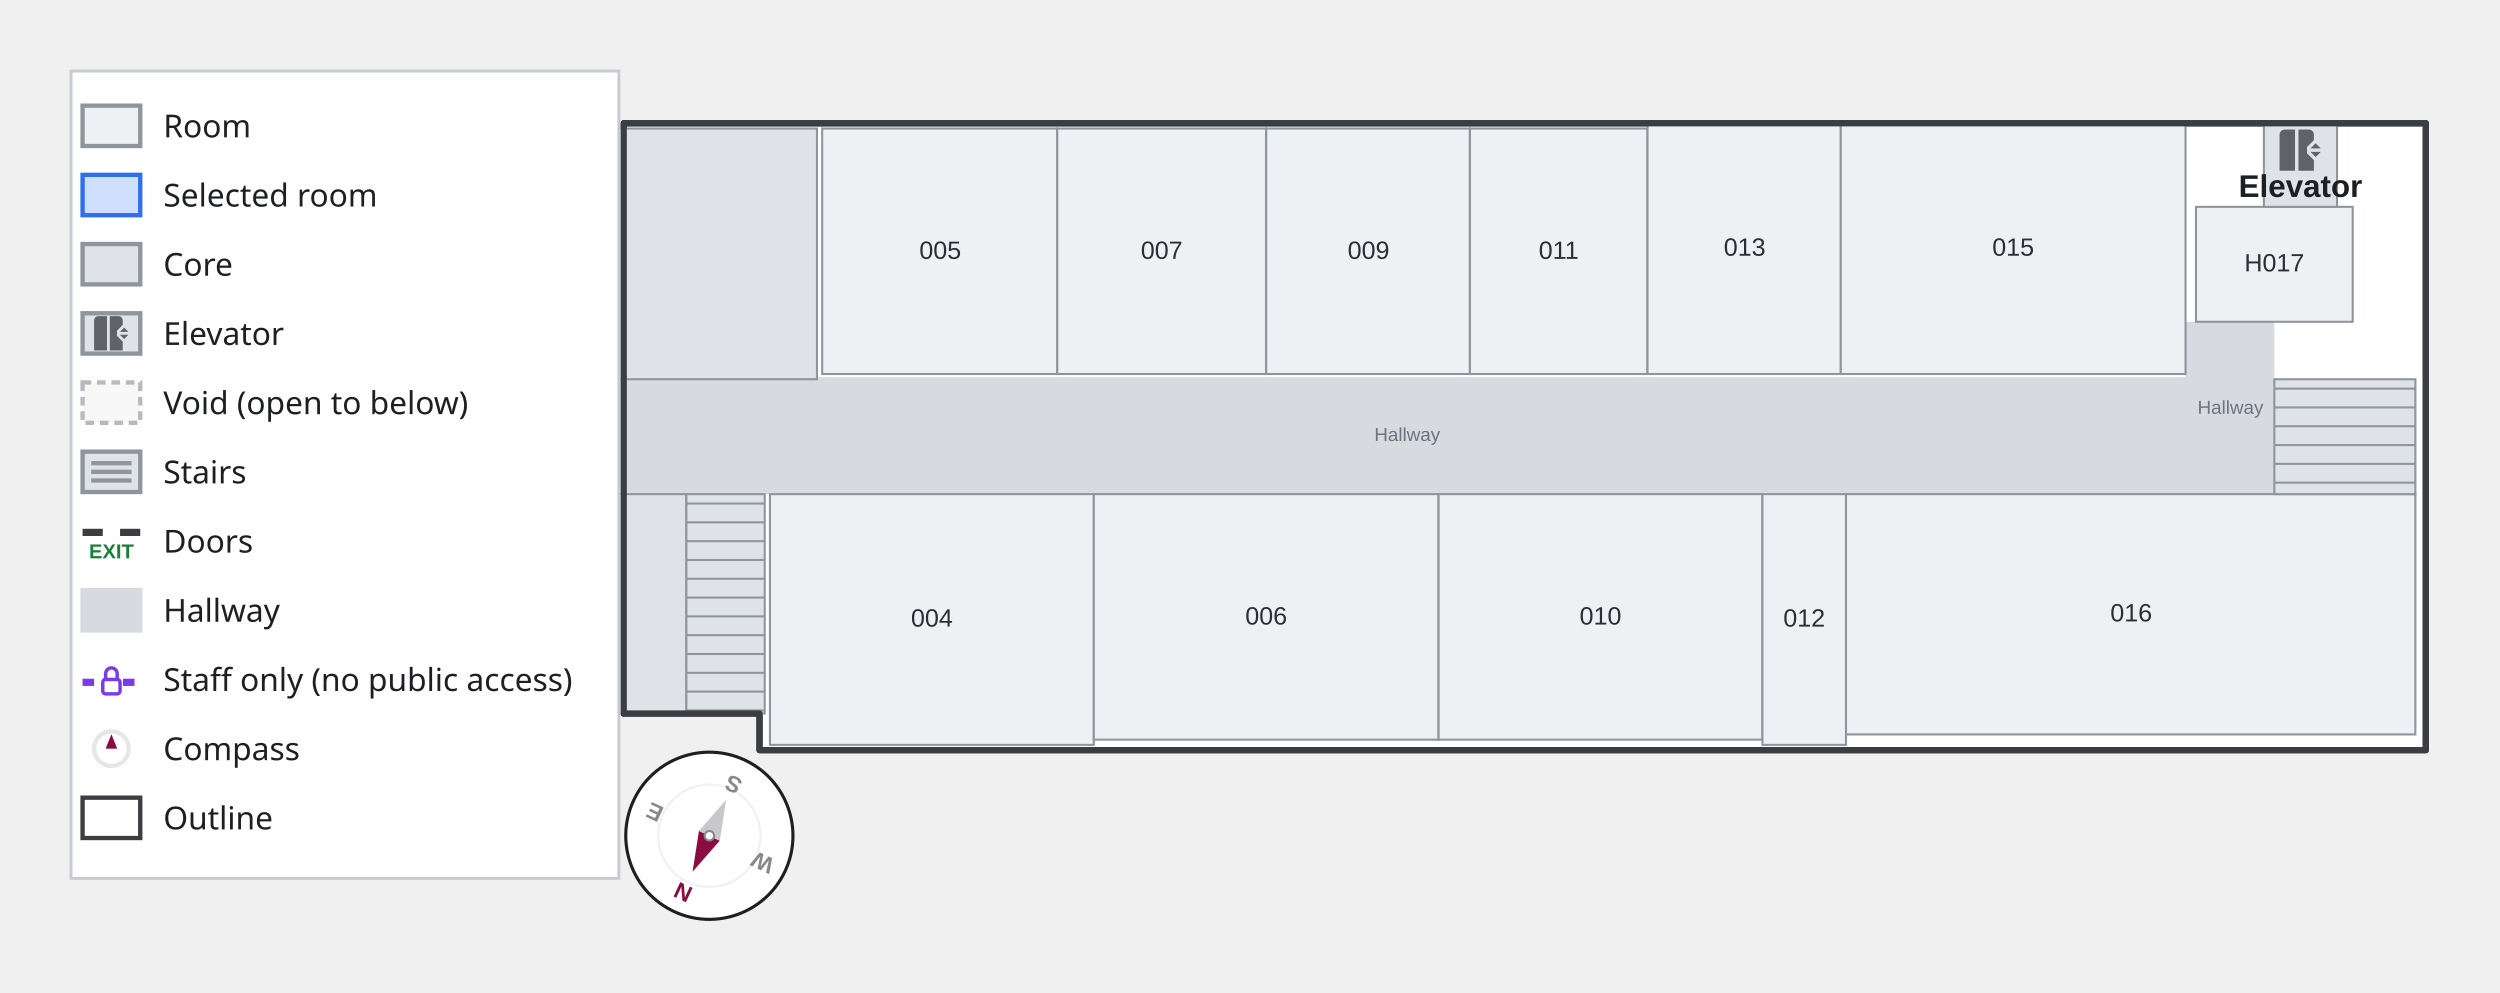
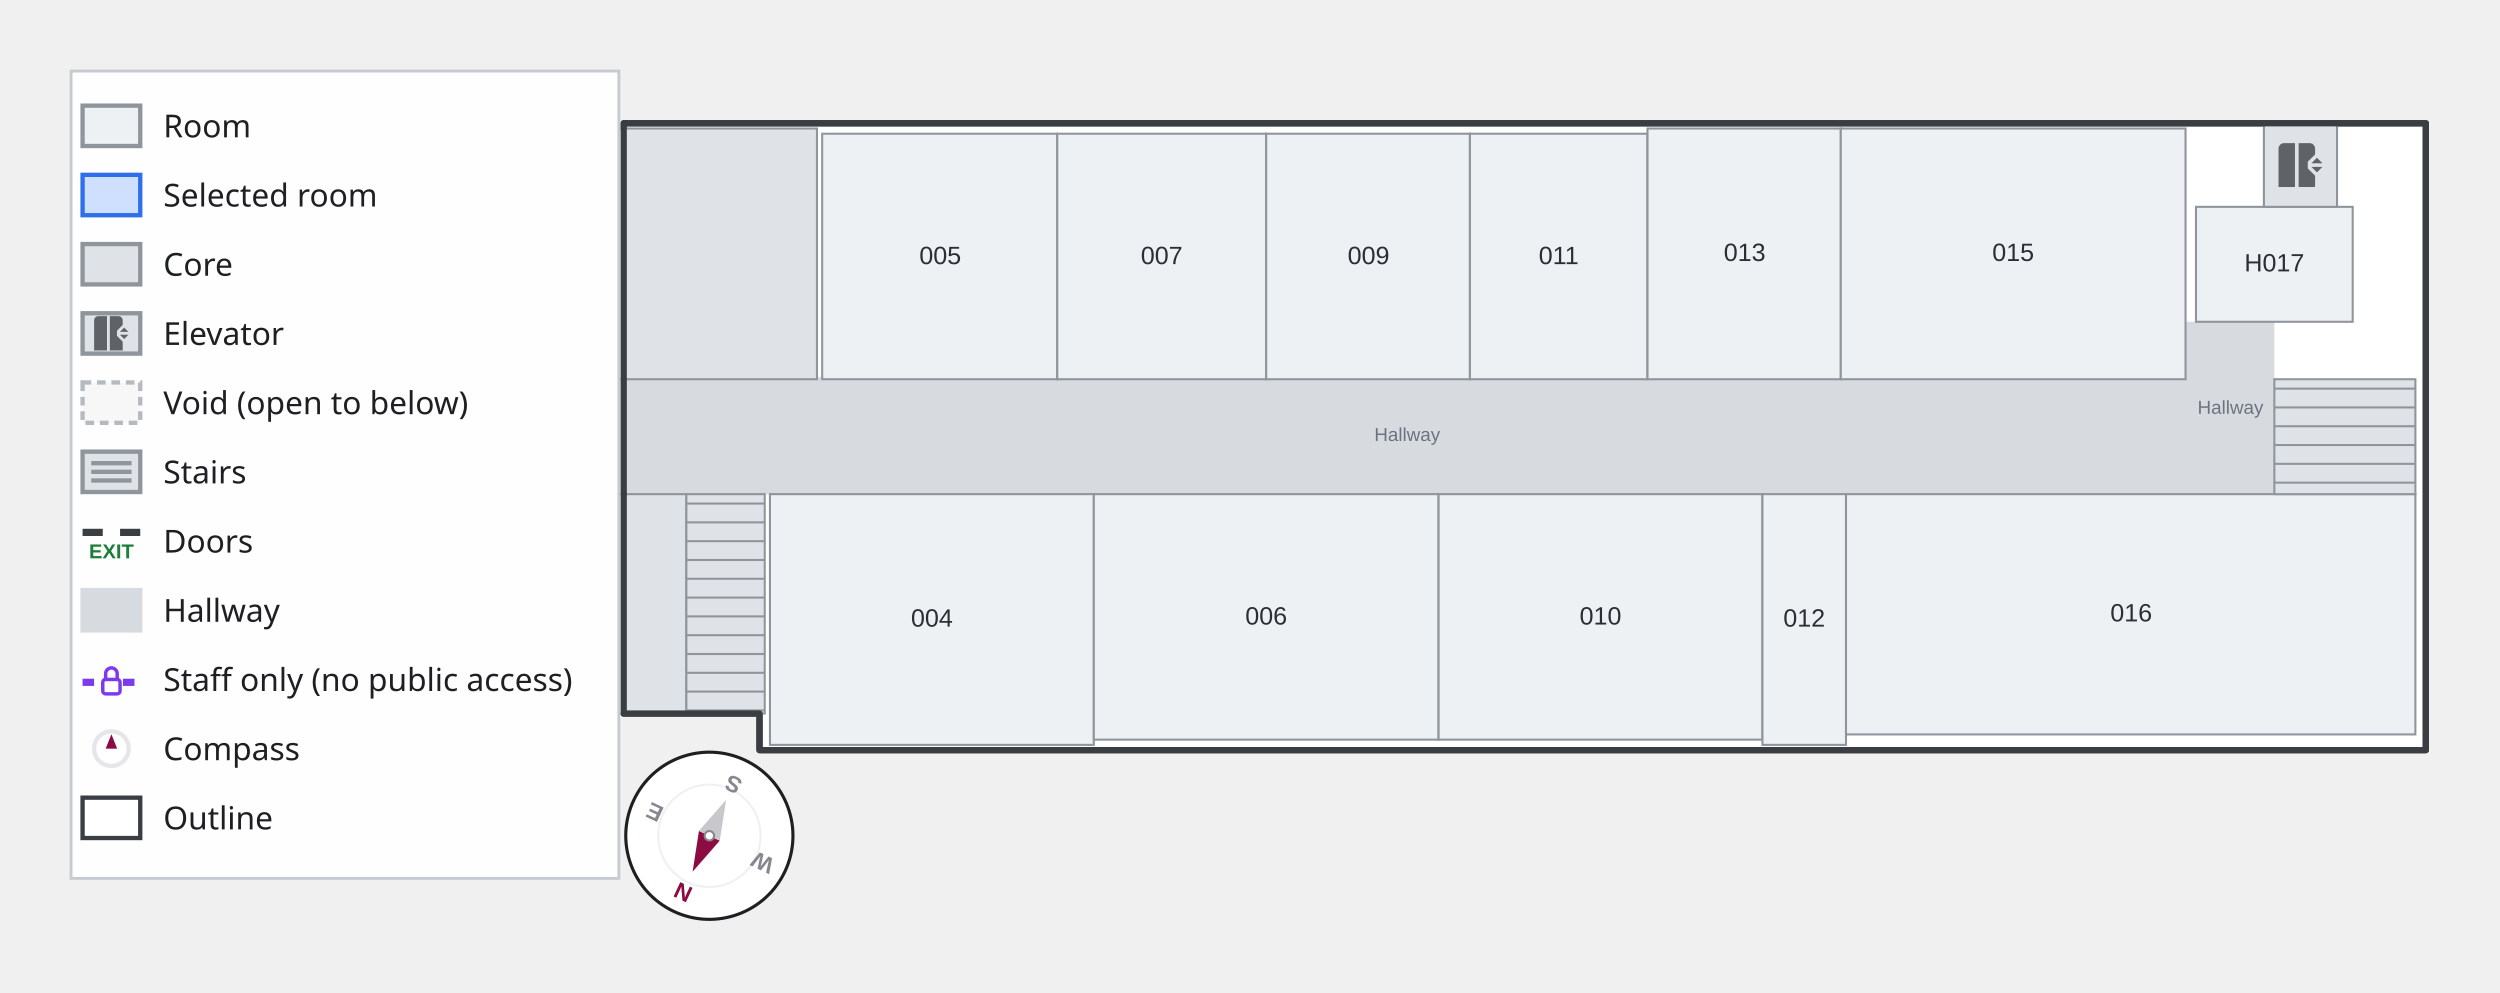
<svg xmlns="http://www.w3.org/2000/svg" viewBox="-572 -108 2393 950" font-family="-apple-system, 'SF Pro Text', 'Helvetica Neue', Arial, sans-serif">
  <style>
    .floor { fill: #ffffff; stroke: #3a3d42; stroke-width: 6; stroke-linejoin: round; }
    .room  { fill: #eef1f4; stroke: #8f959c; stroke-width: 2; }
    .ours  { fill: #f5e3ea; stroke: #8f959c; stroke-width: 2; }
    .core  { fill: #dfe3e8; stroke: #8f959c; stroke-width: 2; }
    .void  { fill: #f7f7f8; stroke: #b5bac0; stroke-width: 2; stroke-dasharray: 10 8; }
    .dim   { fill: #8a8f96; text-anchor: middle; dominant-baseline: middle; }
    .stair { stroke: #8f959c; stroke-width: 2; }
    .hall  { fill: #d7dbe0; stroke: none; }
    .hall-lbl { fill: #6b7280; font-size: 18px; text-anchor: middle; dominant-baseline: middle; }
    .authwall { stroke: #7c3aed; stroke-width: 6; stroke-dasharray: 10 8; }
    .door  { stroke: #ffffff; stroke-width: 10; }
    .lbl   { fill: #2b2e33; font-size: 24px; text-anchor: middle; dominant-baseline: middle; }
    .lblS  { fill: #2b2e33; font-size: 19px; text-anchor: middle; dominant-baseline: middle; }
    .name  { fill: #1d1f23; font-size: 30px; font-weight: 700; text-anchor: middle; dominant-baseline: middle; }
    .exit  { fill: #1a7f37; font-size: 20px; font-weight: 700; text-anchor: middle; dominant-baseline: middle; }
    .compass-letter { font-size: 22px; font-weight: 600; fill: #8a8690; text-anchor: middle; }
    .compass-north  { fill: #8C0B42; }
    .floor-edge { fill:none; stroke:#3a3d42; stroke-width:6; stroke-linejoin:round; }
  </style>
  <polygon class="floor" points="25,10 25,575 155,575 155,610 1750,610 1750,10" />
  <rect class="hall" x="20" y="253" width="1509" height="112" />
  <text class="hall-lbl" x="775" y="309">Hallway</text>
  <rect class="hall" x="1520" y="200" width="85" height="165" />
  <text class="hall-lbl" x="1563" y="283">Hallway</text>
-   <rect class="room" x="215" y="15" width="225" height="235" />
-   <text class="lbl" x="328" y="133">005</text>
-   <rect class="room" x="440" y="15" width="200" height="235" />
-   <text class="lbl" x="540" y="133">007</text>
-   <rect class="room" x="640" y="15" width="195" height="235" />
-   <text class="lbl" x="738" y="133">009</text>
-   <rect class="room" x="835" y="15" width="170" height="235" />
-   <text class="lbl" x="920" y="133">011</text>
-   <rect class="room" x="1005" y="10" width="185" height="240" />
-   <text class="lbl" x="1098" y="130">013</text>
-   <rect class="room" x="1190" y="10" width="330" height="240" />
-   <text class="lbl" x="1355" y="130">015</text>
+   <rect class="room" x="215" y="20" width="225" height="235" />
+   <text class="lbl" x="328" y="138">005</text>
+   <rect class="room" x="440" y="20" width="200" height="235" />
+   <text class="lbl" x="540" y="138">007</text>
+   <rect class="room" x="640" y="20" width="195" height="235" />
+   <text class="lbl" x="738" y="138">009</text>
+   <rect class="room" x="835" y="20" width="170" height="235" />
+   <text class="lbl" x="920" y="138">011</text>
+   <rect class="room" x="1005" y="15" width="185" height="240" />
+   <text class="lbl" x="1098" y="135">013</text>
+   <rect class="room" x="1190" y="15" width="330" height="240" />
+   <text class="lbl" x="1355" y="135">015</text>
  <rect class="room" x="165" y="365" width="310" height="240" />
  <text class="lbl" x="320" y="485">004</text>
  <rect class="room" x="475" y="365" width="330" height="235" />
  <text class="lbl" x="640" y="483">006</text>
  <rect class="room" x="805" y="365" width="310" height="235" />
  <text class="lbl" x="960" y="483">010</text>
  <rect class="room" x="1115" y="365" width="80" height="240" />
  <text class="lbl" x="1155" y="485">012</text>
  <rect class="room" x="1195" y="365" width="545" height="230" />
  <text class="lbl" x="1468" y="480">016</text>
  <rect class="room" x="1530" y="90" width="150" height="110" />
  <text class="lbl" x="1605" y="145">H017</text>
  <rect class="core" x="1595" y="10" width="70" height="80" />
-   <text class="name" x="1630" y="72">Elevator</text>
-   <g class="icon" transform="translate(1610,16) scale(1.643)">
+   <g class="icon" transform="translate(1609,29) scale(1.75)">
    <path d="m21 16-3-3h6zm0-8-3 3h6zm-12-8h-6c-1.654 0-3 1.346-3 3v21h9zm11 6.171v-3.171c0-1.654-1.346-3-3-3h-6v24h9v-6.171l-4-4v-3.657l4-4z" fill="#5f6368" />
  </g>
  <rect class="core" x="20" y="15" width="190" height="240" />
  <rect class="core" x="20" y="365" width="65" height="210" />
  <rect class="core" x="1605" y="255" width="135" height="110" />
  <g class="stair">
    <line x1="1605" y1="264" x2="1740" y2="264" />
    <line x1="1605" y1="282" x2="1740" y2="282" />
    <line x1="1605" y1="300" x2="1740" y2="300" />
    <line x1="1605" y1="318" x2="1740" y2="318" />
    <line x1="1605" y1="336" x2="1740" y2="336" />
    <line x1="1605" y1="354" x2="1740" y2="354" />
  </g>
  <rect class="core" x="85" y="365" width="75" height="210" />
  <g class="stair">
    <line x1="85" y1="374" x2="160" y2="374" />
    <line x1="85" y1="392" x2="160" y2="392" />
    <line x1="85" y1="410" x2="160" y2="410" />
    <line x1="85" y1="428" x2="160" y2="428" />
    <line x1="85" y1="446" x2="160" y2="446" />
    <line x1="85" y1="464" x2="160" y2="464" />
    <line x1="85" y1="482" x2="160" y2="482" />
    <line x1="85" y1="500" x2="160" y2="500" />
    <line x1="85" y1="518" x2="160" y2="518" />
    <line x1="85" y1="536" x2="160" y2="536" />
    <line x1="85" y1="554" x2="160" y2="554" />
    <line x1="85" y1="572" x2="160" y2="572" />
  </g>
  <polygon class="floor-edge" points="25,10 25,575 155,575 155,610 1750,610 1750,10" />
  <g class="compass" transform="translate(107,692) rotate(205)">
    <circle r="80" fill="#ffffff" stroke="#1d1f23" stroke-width="3" />
    <circle r="49" fill="none" stroke="#f0f0f3" stroke-width="2" />
    <path d="M0,-38 L11,0 L-11,0 Z" fill="#8C0B42" />
    <path d="M0,38 L11,0 L-11,0 Z" fill="#c7c7cc" />
    <circle r="4.5" fill="#ffffff" stroke="#8a8690" stroke-width="2" />
    <text class="compass-letter compass-north" x="0" y="-52">N</text>
    <text class="compass-letter" x="0" y="62">S</text>
    <text class="compass-letter" x="57" y="6">E</text>
    <text class="compass-letter" x="-57" y="6">W</text>
  </g>
  <g class="legend" transform="translate(-504,-40) scale(2.76)">
    <rect x="0" y="0" width="190" height="280" fill="#ffffff" fill-opacity="0.92" stroke="#c7cad0" stroke-width="1" />
    <g transform="translate(4,12)">
      <rect x="0" y="0" width="20" height="14" fill="#eef1f4" stroke="#8f959c" stroke-width="1.5" />
      <text x="28" y="11" font-size="11" fill="#1d1f23" font-family="sans-serif">Room</text>
    </g>
    <g transform="translate(4,36)">
      <rect x="0" y="0" width="20" height="14" fill="#cfe0ff" stroke="#2f6feb" stroke-width="1.5" />
      <text x="28" y="11" font-size="11" fill="#1d1f23" font-family="sans-serif">Selected room</text>
    </g>
    <g transform="translate(4,60)">
      <rect x="0" y="0" width="20" height="14" fill="#dfe3e8" stroke="#8f959c" stroke-width="1.5" />
      <text x="28" y="11" font-size="11" fill="#1d1f23" font-family="sans-serif">Core</text>
    </g>
    <g transform="translate(4,84)">
      <rect x="0" y="0" width="20" height="14" fill="#dfe3e8" stroke="#8f959c" stroke-width="1.5" />
      <g class="icon" transform="translate(4,1) scale(0.496)">
        <path d="m21 16-3-3h6zm0-8-3 3h6zm-12-8h-6c-1.654 0-3 1.346-3 3v21h9zm11 6.171v-3.171c0-1.654-1.346-3-3-3h-6v24h9v-6.171l-4-4v-3.657l4-4z" fill="#5f6368" />
      </g>
      <text x="28" y="11" font-size="11" fill="#1d1f23" font-family="sans-serif">Elevator</text>
    </g>
    <g transform="translate(4,108)">
      <rect x="0" y="0" width="20" height="14" fill="#f7f7f8" stroke="#b5bac0" stroke-width="1.5" stroke-dasharray="3 2" />
      <text x="28" y="11" font-size="11" fill="#1d1f23" font-family="sans-serif">Void (open to below)</text>
    </g>
    <g transform="translate(4,132)">
      <rect x="0" y="0" width="20" height="14" fill="#dfe3e8" stroke="#8f959c" stroke-width="1.5" />
      <line x1="3" y1="4" x2="17" y2="4" stroke="#8f959c" stroke-width="1.5" />
      <line x1="3" y1="7" x2="17" y2="7" stroke="#8f959c" stroke-width="1.5" />
      <line x1="3" y1="10" x2="17" y2="10" stroke="#8f959c" stroke-width="1.5" />
      <text x="28" y="11" font-size="11" fill="#1d1f23" font-family="sans-serif">Stairs</text>
    </g>
    <g transform="translate(4,156)">
      <line x1="0" y1="4" x2="7" y2="4" stroke="#3a3d42" stroke-width="2.5" />
      <line x1="13" y1="4" x2="20" y2="4" stroke="#3a3d42" stroke-width="2.5" />
      <text x="10" y="13" fill="#1a7f37" font-size="7" font-weight="700" text-anchor="middle">EXIT</text>
      <text x="28" y="11" font-size="11" fill="#1d1f23" font-family="sans-serif">Doors</text>
    </g>
    <g transform="translate(4,180)">
      <rect x="0" y="0" width="20" height="14" fill="#d7dbe0" stroke="#d7dbe0" stroke-width="1.5" />
      <text x="28" y="11" font-size="11" fill="#1d1f23" font-family="sans-serif">Hallway</text>
    </g>
    <g transform="translate(4,204)">
      <line x1="0" y1="8" x2="20" y2="8" stroke="#7c3aed" stroke-width="2.5" stroke-dasharray="4 3" />
      <path d="M8,7 V5 A2,2 0 0 1 12,5 V7" fill="none" stroke="#7c3aed" stroke-width="1.2" />
      <rect x="7" y="7" width="6" height="5" rx="1" fill="#ffffff" stroke="#7c3aed" stroke-width="1.2" />
      <text x="28" y="11" font-size="11" fill="#1d1f23" font-family="sans-serif">Staff only (no public access)</text>
    </g>
    <g transform="translate(4,228)">
      <circle cx="10" cy="7" r="6" fill="#ffffff" stroke="#e6e6ea" stroke-width="1.5" />
      <path d="M10,2 L12,7 L8,7 Z" fill="#8C0B42" />
      <text x="28" y="11" font-size="11" fill="#1d1f23" font-family="sans-serif">Compass</text>
    </g>
    <g transform="translate(4,252)">
      <rect x="0" y="0" width="20" height="14" fill="#ffffff" stroke="#3a3d42" stroke-width="1.5" />
      <text x="28" y="11" font-size="11" fill="#1d1f23" font-family="sans-serif">Outline</text>
    </g>
  </g>
</svg>
